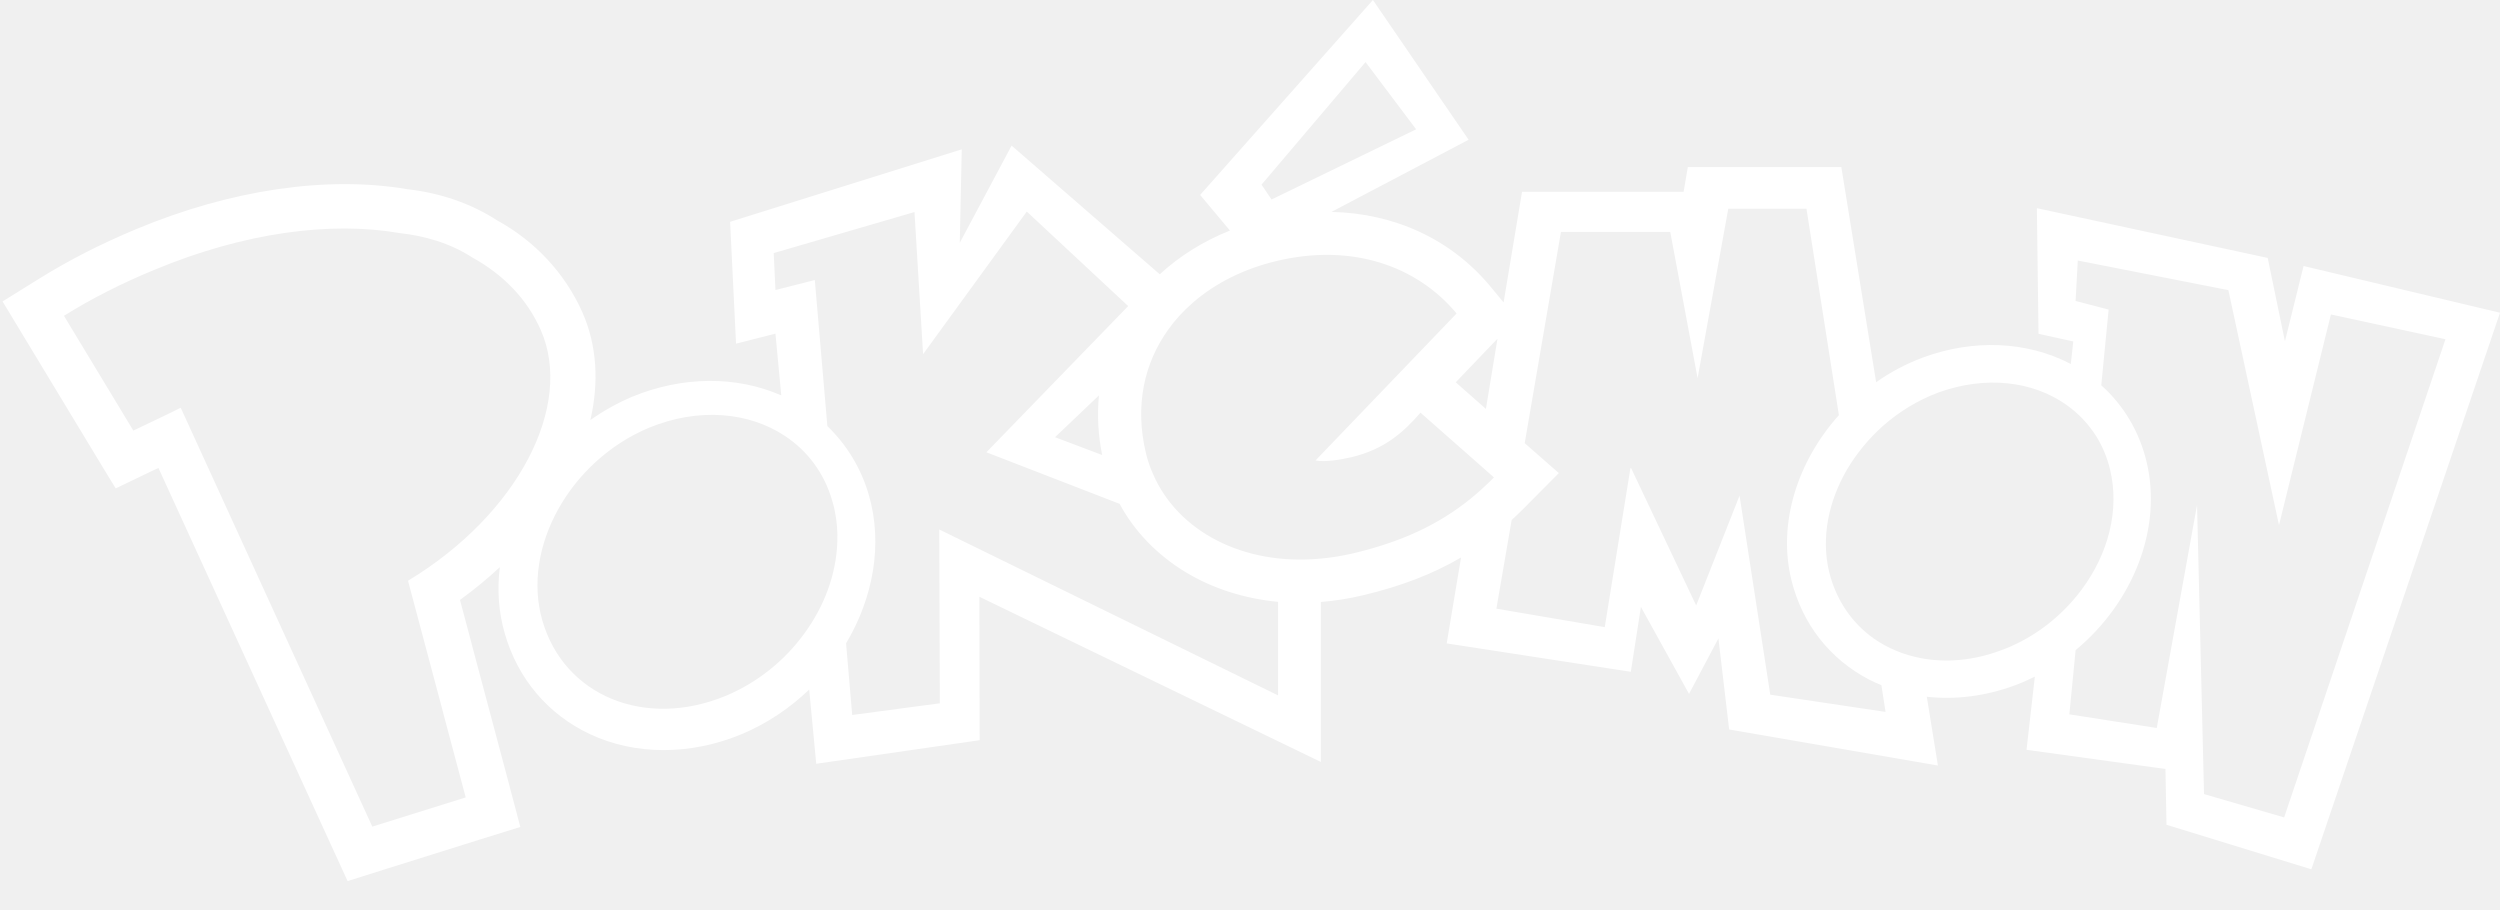
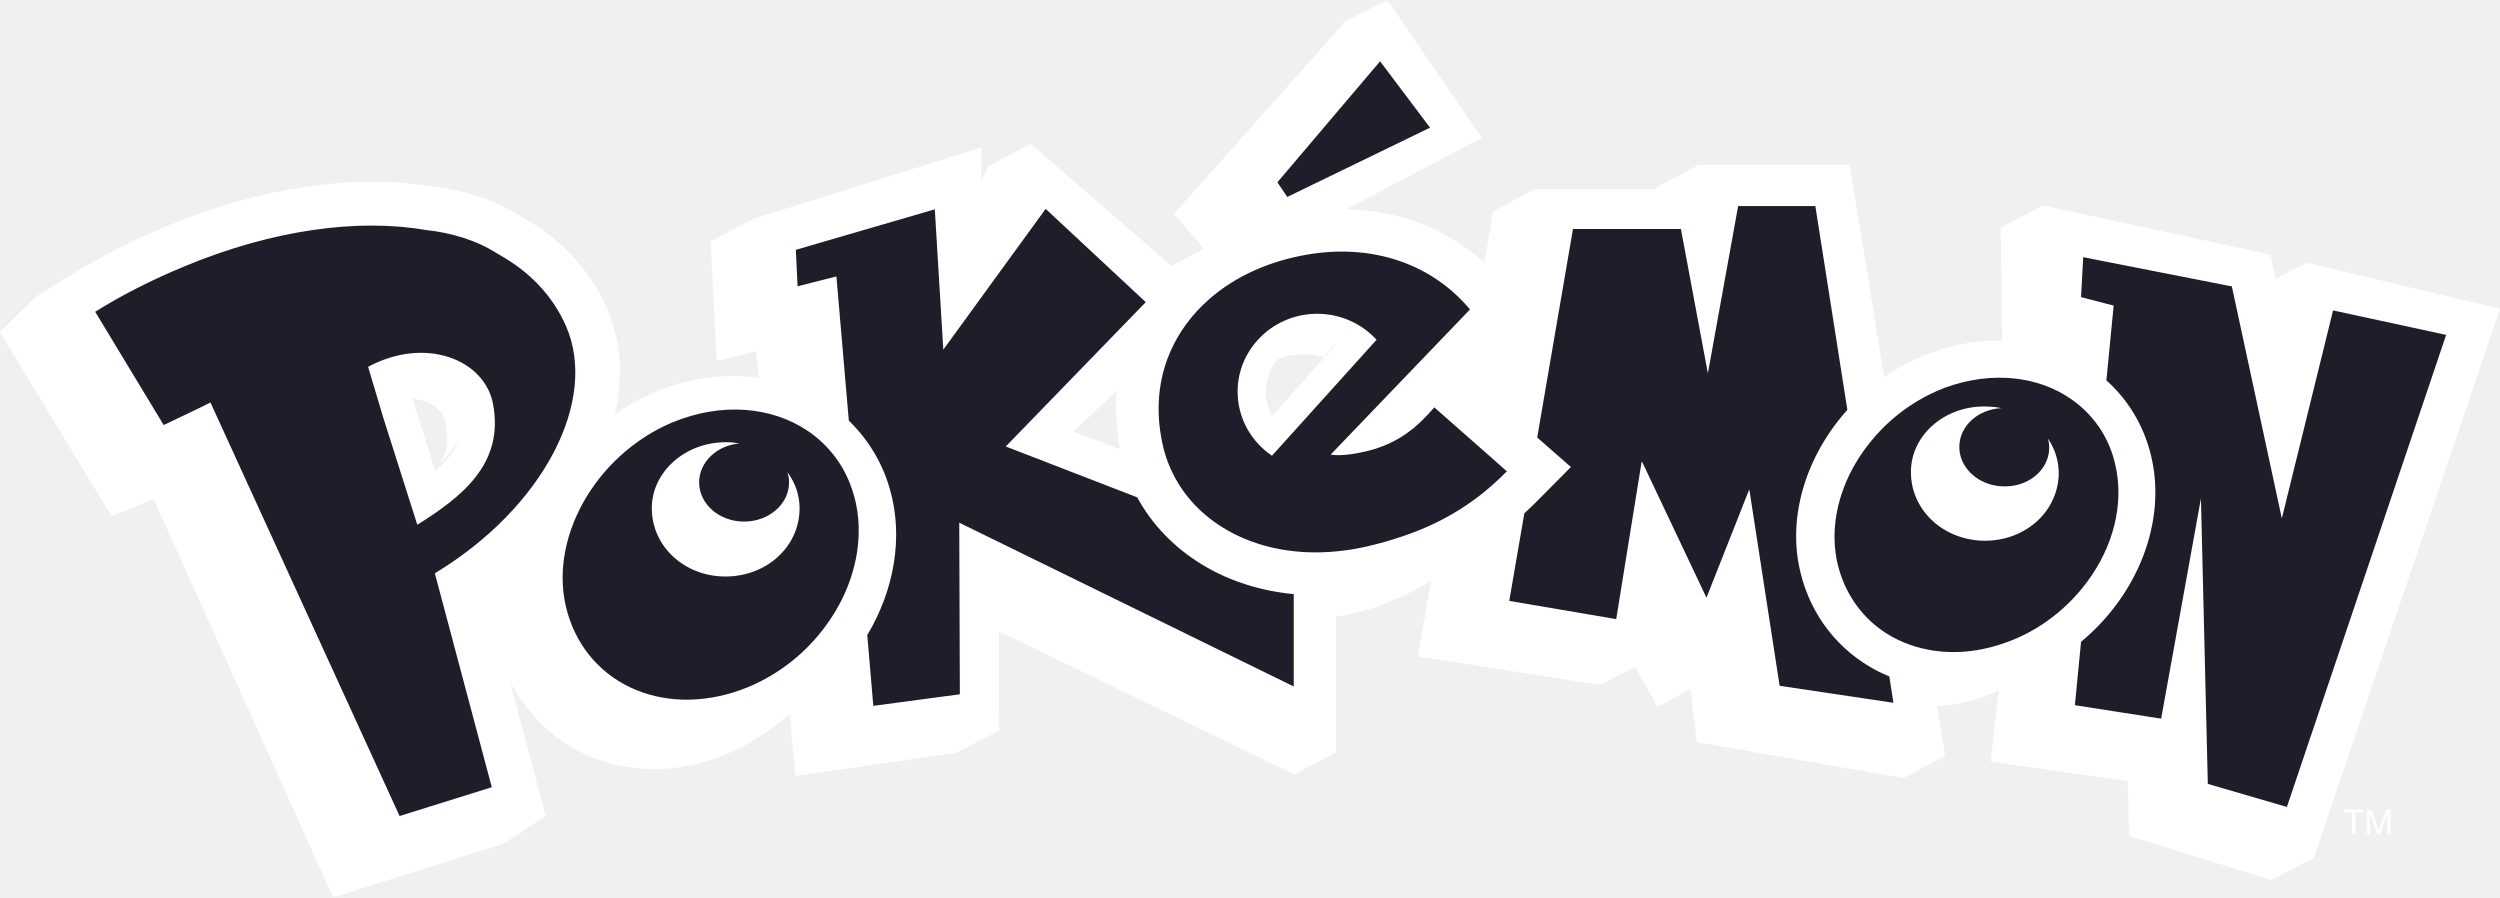
- <svg xmlns="http://www.w3.org/2000/svg" width="77" height="28" viewBox="0 0 77 28" fill="none">
-   <path d="M70.95 8.193L70.376 10.512L69.845 7.944L62.736 6.412L62.786 10.281L63.857 10.517L63.78 11.215C63.766 11.209 63.757 11.201 63.749 11.195C62.421 10.509 60.775 10.439 59.225 11.012C58.706 11.206 58.223 11.462 57.785 11.773L56.713 5.146H51.985L51.855 5.908H46.879L46.311 9.315L45.898 8.816C44.692 7.366 42.944 6.567 41.008 6.527L45.233 4.304L42.286 0L36.964 6.004L37.882 7.101C37.05 7.434 36.323 7.893 35.721 8.448L31.157 4.484L29.561 7.478L29.622 4.6L22.487 6.832L22.67 10.585L23.884 10.276L24.063 12.178C22.676 11.569 21.009 11.584 19.463 12.223C19.005 12.419 18.577 12.659 18.183 12.938C18.451 11.78 18.388 10.637 17.937 9.619C17.404 8.415 16.467 7.42 15.318 6.792C14.512 6.267 13.552 5.94 12.547 5.828C10.078 5.406 7.113 5.84 4.195 7.057C3.122 7.505 2.122 8.013 1.219 8.576L0.079 9.284L0.767 10.423L2.905 13.96C2.905 13.96 3.56 15.044 3.564 15.043L4.72 14.487L4.881 14.415L10.194 26.021L10.706 27.137L11.892 26.763L14.767 25.861L16.026 25.47L15.694 24.214L14.167 18.478C14.606 18.159 15.016 17.822 15.395 17.469C15.309 18.154 15.354 18.848 15.547 19.512C15.946 20.903 16.876 22.002 18.167 22.61C19.562 23.266 21.263 23.268 22.837 22.614C23.626 22.287 24.328 21.808 24.923 21.239L25.14 23.524L30.173 22.798L30.165 18.38L40.683 23.468V18.541C41.105 18.507 41.536 18.441 41.969 18.337C43.128 18.063 44.119 17.688 45 17.171L44.558 19.817L50.229 20.691L50.54 18.693L52.022 21.372L52.927 19.664L53.258 22.468L59.688 23.578L59.346 21.46C60.227 21.558 61.154 21.442 62.051 21.111C62.263 21.034 62.472 20.941 62.673 20.841L62.417 23.094L66.696 23.685L66.728 25.403L71.19 26.774L77 9.632L70.95 8.193ZM45.827 10.74L46.122 10.433L45.766 12.594L44.837 11.775L45.827 10.74ZM42.059 1.912L43.617 3.983L39.163 6.145L38.855 5.687L42.059 1.912ZM12.567 17.887L14.344 24.561L11.467 25.46L5.566 12.558C5.245 12.723 4.652 13 4.107 13.262L1.97 9.727C2.82 9.196 3.752 8.725 4.744 8.315C7.526 7.157 10.181 6.811 12.304 7.178C13.055 7.261 13.85 7.478 14.546 7.93C15.502 8.457 16.233 9.207 16.654 10.162C17.682 12.487 15.965 15.833 12.567 17.887ZM25.789 16.699C25.756 17.692 25.384 18.688 24.759 19.531C24.166 20.345 23.337 21.018 22.361 21.429C19.866 22.464 17.37 21.429 16.704 19.11C16.058 16.868 17.561 14.198 19.978 13.179C21.522 12.541 23.071 12.692 24.181 13.43C24.867 13.885 25.389 14.569 25.633 15.427C25.664 15.518 25.684 15.613 25.705 15.707C25.775 16.034 25.803 16.369 25.789 16.699ZM39.365 21.418L28.929 16.308L28.947 21.662L26.248 22.022L26.059 19.815C26.893 18.416 27.198 16.767 26.763 15.255C26.524 14.424 26.083 13.703 25.483 13.124L25.096 8.625L23.884 8.933L23.83 7.795L28.166 6.531L28.431 10.909L31.625 6.516L34.748 9.427L30.381 13.93L34.483 15.518C34.942 16.368 35.641 17.091 36.518 17.623C37.366 18.135 38.337 18.438 39.365 18.537L39.365 21.418ZM33.946 14.014L32.495 13.466L33.848 12.178C33.79 12.77 33.82 13.388 33.946 14.014ZM45.304 15.353C44.302 16.164 43.161 16.693 41.652 17.049C41.322 17.123 40.999 17.177 40.683 17.204C38.289 17.435 36.281 16.359 35.519 14.613C35.424 14.402 35.35 14.188 35.295 13.96C34.943 12.489 35.244 11.175 35.986 10.146C36.199 9.846 36.453 9.572 36.737 9.325C37.436 8.715 38.328 8.271 39.343 8.033C41.623 7.494 43.632 8.176 44.863 9.655L40.517 14.183C40.812 14.238 41.281 14.162 41.627 14.081C42.662 13.834 43.241 13.296 43.751 12.71L45.488 14.24L46.014 14.705C45.786 14.936 45.546 15.154 45.304 15.353ZM54.524 21.396L53.578 15.266L52.242 18.648L50.24 14.421H50.217L49.426 19.316L46.089 18.747L46.559 16.016C46.684 15.9 46.808 15.784 46.93 15.661L48.012 14.571L46.961 13.649L48.077 7.144H51.444L52.286 11.648L53.231 6.429H55.639L56.638 12.787C55.366 14.205 54.748 16.111 55.173 17.855C55.502 19.207 56.351 20.295 57.567 20.931C57.69 20.992 57.816 21.051 57.947 21.103L58.075 21.927L54.524 21.396ZM62.839 19.399C62.471 19.655 62.066 19.873 61.63 20.03C60.771 20.351 59.916 20.418 59.155 20.269C58.624 20.167 58.14 19.964 57.719 19.671C57.049 19.197 56.556 18.496 56.338 17.616C56.085 16.56 56.318 15.431 56.899 14.443C57.188 13.96 57.56 13.506 57.999 13.115C58.489 12.685 59.057 12.332 59.69 12.094C61.161 11.557 62.612 11.742 63.633 12.461C64.009 12.722 64.321 13.054 64.567 13.44C64.753 13.744 64.898 14.08 64.986 14.447C65.298 15.716 64.926 17.075 64.108 18.169C63.758 18.636 63.331 19.055 62.839 19.399ZM70.351 25.177L67.884 24.458L67.669 15.553L66.428 22.422L63.736 22.002L63.929 20.024C65.687 18.57 66.619 16.276 66.108 14.198C65.884 13.278 65.4 12.476 64.719 11.867L64.946 9.535L63.928 9.269L63.996 8.024L68.634 8.936L70.193 16.175L71.792 9.685L75.32 10.448L70.351 25.177Z" fill="white" />
+ <svg xmlns="http://www.w3.org/2000/svg" width="78" height="28" viewBox="0 0 78 28" fill="none">
+   <g clip-path="url(#clip0)">
+     <path d="M0 10.359L3.481 16.111L4.871 14.814L1.082 9.283L0 10.359Z" fill="white" />
+     <path d="M51.685 5.838L51.55 6.596L53.215 6.07L53.008 5.141L51.685 5.838Z" fill="white" />
+     <path d="M41.984 0.659L36.627 6.673L38.186 6.234L43.286 0L41.984 0.659Z" fill="white" />
+     <path d="M70.644 8.882L71.959 8.196L71.583 11.419L70.644 8.882Z" fill="white" />
+     <path d="M62.471 10.949L63.64 11.183L65.132 10.474L63.837 10.002L62.471 10.949Z" fill="white" />
+     <path d="M22.172 7.526L22.359 11.262L23.99 10.617L23.502 6.828L22.172 7.526Z" fill="white" />
+     <path d="M63.736 6.412L62.423 7.105L62.471 10.949L63.793 10.286L64.207 8.425L63.736 6.412Z" fill="white" />
+     <path d="M63.556 11.194L62.11 23.767L64.421 23.321L64.874 10.516L63.556 11.194Z" fill="white" />
+     <path d="M66.386 24.37L66.427 26.075L70.864 27.459L72.184 26.774L67.831 23.472L63.421 23.093L62.11 23.767L66.386 24.37Z" fill="white" />
+     <path d="M49.926 21.371L51.017 20.796L51.712 22.053L52.739 21.5L52.944 23.157L59.394 24.277L60.683 23.583L51.789 18.278L45.479 19.336L44.248 20.481L49.926 21.371Z" fill="white" />
+     <path d="M47.873 5.902L46.581 6.597L44.248 20.481L45.555 19.817L47.794 12.021L47.873 5.902Z" fill="white" />
+     <path d="M37.569 7.763L36.54 8.299L36.626 8.635L39.075 7.112L38.005 5.989L36.627 6.673L37.569 7.763Z" fill="white" />
+     <path d="M40.381 24.163L29.862 19.062L31.183 18.085L41.69 23.471L40.381 24.163Z" fill="white" />
+     <path d="M30.851 5.179L29.257 8.138L30.941 7.639L32.157 4.486L30.851 5.179Z" fill="white" />
+     <path d="M16.393 17.404L15.048 18.307C15.048 18.307 15.334 19.776 15.701 20.798C16.071 21.824 16.952 22.647 16.952 22.647C17.517 23.189 18.211 23.582 18.984 23.803C20.472 24.223 22.151 23.949 23.592 23.05C23.969 22.816 24.48 22.442 24.794 22.148C23.378 22.989 16.393 17.404 16.393 17.404Z" fill="white" />
+     <path d="M23.59 10.957L24.817 24.212L29.831 23.485L31.173 22.797L24.95 10.163L23.67 10.585L22.359 11.262L23.59 10.957Z" fill="white" />
+     <path d="M4.79 15.561L10.393 28L15.716 26.319L17.016 25.464L5.968 14.148L4.585 14.959L3.481 16.111L4.79 15.561Z" fill="white" />
+     <path d="M60.318 21.43L60.393 22.04C60.851 21.99 61.333 21.932 61.745 21.788C62.226 21.627 63.27 21.172 63.666 20.837C63.518 20.89 61.072 21.511 60.318 21.43Z" fill="white" />
+     <path d="M41.486 18.253L41.685 19.237C42.763 19.08 43.688 18.69 44.597 18.155C45.167 17.822 45.794 17.32 45.991 17.186C45.852 17.274 41.486 18.253 41.486 18.253Z" fill="white" />
+     <path d="M11.85 26.821L11.434 25.916L6.122 14.31L6.013 14.072L5.771 14.181L5.61 14.253L4.664 14.708C4.525 14.479 4.293 14.095 4.132 13.829L1.994 10.292L1.435 9.368L2.36 8.794C3.235 8.248 4.223 7.743 5.298 7.294C7.439 6.401 9.624 5.929 11.616 5.929C12.271 5.929 12.905 5.981 13.501 6.083C14.494 6.193 15.413 6.512 16.171 7.007C17.302 7.626 18.192 8.586 18.695 9.722C19.108 10.655 19.188 11.748 18.926 12.882L18.772 13.549L19.337 13.147C19.718 12.877 20.132 12.646 20.567 12.46C21.32 12.149 22.099 11.989 22.879 11.989C23.617 11.989 24.315 12.133 24.954 12.414L25.366 12.595L25.325 12.155L25.145 10.253L25.117 9.952L24.817 10.028L23.917 10.256L23.759 7.018L30.351 4.957L30.298 7.473L30.794 7.598L32.234 4.897L36.546 8.641L36.726 8.797L36.901 8.636C37.492 8.092 38.192 7.656 38.982 7.34L39.312 7.208L39.086 6.938L38.309 6.01L43.259 0.424L45.852 4.211L41.883 6.299L41.002 6.763L42.002 6.784C43.884 6.823 45.55 7.602 46.693 8.978L47.106 9.477L47.373 9.797L46.93 10.257L46.635 10.563L45.644 11.599L45.459 11.791L45.659 11.967L46.588 12.787L46.948 13.103L47.025 12.636L47.381 10.475L47.473 9.92L47.475 9.923L47.569 9.357L48.102 6.166H52.854H53.077L53.114 5.951L53.207 5.405H57.487L58.524 11.814L58.591 12.23L58.939 11.983C59.359 11.684 59.823 11.438 60.318 11.253C60.978 11.009 61.657 10.885 62.335 10.885C63.142 10.885 63.925 11.067 64.603 11.412C64.621 11.425 64.646 11.441 64.681 11.455L65.003 11.581L65.041 11.243L65.118 10.545L65.144 10.316L64.914 10.266L64.046 10.076L64.004 6.735L70.62 8.16L71.117 10.565L71.63 10.574L72.143 8.505L77.66 9.819L72.022 26.453L67.988 25.213L67.959 23.68L67.955 23.461L67.732 23.43L63.706 22.874L63.934 20.871L63.989 20.394L63.553 20.613C63.346 20.716 63.147 20.802 62.958 20.87C62.3 21.114 61.626 21.237 60.954 21.237C60.76 21.237 60.565 21.227 60.375 21.206L60.031 21.168L60.085 21.502L60.368 23.264L54.495 22.25L54.187 19.636L54.088 18.798L53.693 19.547L53.017 20.823L51.772 18.573L51.397 17.897L51.279 18.657L51.008 20.398L45.86 19.605L46.259 17.215L46.351 16.667L45.864 16.952C45.021 17.446 44.054 17.818 42.907 18.09C42.506 18.185 42.087 18.252 41.66 18.286L41.419 18.306V18.543V23.054L31.281 18.149L30.901 17.965L30.901 18.381L30.908 22.576L26.375 23.229L26.185 21.215L26.133 20.676L25.738 21.055C25.139 21.629 24.464 22.074 23.733 22.378C22.985 22.689 22.213 22.846 21.439 22.846C20.666 22.846 19.941 22.688 19.281 22.379C18.06 21.804 17.178 20.76 16.8 19.444C16.62 18.825 16.572 18.172 16.655 17.502L16.744 16.787L16.212 17.283C15.837 17.632 15.433 17.965 15.011 18.27L14.867 18.374L14.913 18.543L16.439 24.28L16.709 25.298L15.687 25.616L12.812 26.517L11.85 26.821ZM13.14 11.418C12.992 11.418 12.839 11.432 12.685 11.459L12.489 11.496L12.2 11.55L12.287 11.825L12.344 12.005L13.166 14.638L13.248 14.891L13.37 15.271L13.674 15.006L13.876 14.83C14.673 14.129 14.952 13.417 14.784 12.519C14.678 11.981 14.252 11.712 14.007 11.6C13.751 11.479 13.458 11.418 13.14 11.418ZM35.178 11.505L34.664 11.994L33.311 13.282L33.016 13.562L33.4 13.707L34.851 14.255L35.297 14.423L35.205 13.965C35.085 13.373 35.054 12.78 35.11 12.203L35.178 11.505ZM41.088 10.041C40.526 10.041 39.983 10.277 39.598 10.688C39.012 11.314 38.898 12.237 39.315 12.984L39.425 13.187L39.602 13.511L39.852 13.237L40.013 13.063L41.998 10.844L42.154 10.668L42.404 10.387L42.047 10.257L41.825 10.177C41.591 10.087 41.341 10.041 41.088 10.041Z" fill="#201D2A" />
+     <path d="M44.123 13.327C44.105 13.344 44.087 13.364 44.073 13.386C44.092 13.368 44.111 13.352 44.131 13.336L44.123 13.327Z" fill="white" />
+     <path d="M45.836 11.775L46.827 10.74L46.488 11.092L46.498 11.048L46.198 11.357L45.208 12.39L46.136 13.207L46.304 12.189L46.766 12.594L45.836 11.775Z" fill="white" />
+     <path d="M45.836 11.775L46.766 12.594L47.122 10.433L46.827 10.74L45.836 11.775Z" fill="white" />
+     <path d="M33.495 13.466L33.509 13.472L33.495 13.466Z" fill="white" />
+     <path d="M38.983 14.365C39.063 14.443 38.989 14.387 39.078 14.446L39.685 14.028C39.595 13.965 39.505 13.899 39.424 13.824C38.544 13.039 38.772 11.274 39.343 10.307C37.841 11.494 37.919 13.321 38.983 14.365Z" fill="#201D2A" />
+     <path d="M46.304 15.353C45.302 16.164 44.16 16.693 42.652 17.049C42.322 17.123 41.999 17.177 41.683 17.204C39.289 17.435 37.281 16.359 36.519 14.613C36.424 14.402 36.35 14.188 36.295 13.96C35.943 12.489 36.244 11.176 36.986 10.146C37.059 10.046 37.136 9.951 37.217 9.854C37.179 9.885 37.141 9.913 37.109 9.942C36.824 10.191 36.572 10.463 36.357 10.761C35.614 11.79 35.313 13.105 35.669 14.573C35.723 14.801 35.795 15.018 35.888 15.225C36.651 16.974 38.66 18.05 41.052 17.821C41.371 17.791 41.693 17.739 42.023 17.662C43.533 17.305 44.673 16.778 45.675 15.967C45.92 15.77 46.156 15.556 46.384 15.321L46.363 15.301C46.34 15.32 46.323 15.337 46.304 15.353Z" fill="#201D2A" />
+     <path d="M29.432 10.909L32.106 7.229L31.998 7.131L29.417 10.68L29.432 10.909Z" fill="#201D2A" />
+     <path d="M47.122 10.433L46.766 12.594L46.304 12.189L46.136 13.207L45.208 12.39L46.198 11.357L46.498 11.048L46.488 11.092L46.827 10.74L47.122 10.433Z" fill="#201D2A" />
+     <path d="M43.816 4.372L44.753 3.979L43.041 1.828L42.48 2.595L43.816 4.372Z" fill="#201D2A" />
+     <path d="M17.884 9.701C13.561 4.545 5.771 7.316 2.971 9.728L3.08 9.913C3.724 9.552 4.403 9.225 5.117 8.931C7.898 7.768 10.549 7.427 12.675 7.792C13.427 7.876 14.223 8.094 14.915 8.548C15.874 9.074 16.601 9.822 17.026 10.78C17.78 12.477 17.116 14.734 15.34 16.624C17.567 14.623 19.091 12.708 17.884 9.701Z" fill="#201D2A" />
+     <path d="M26.704 15.707C26.684 15.614 26.664 15.519 26.633 15.428C26.39 14.57 25.866 13.886 25.181 13.431C24.071 12.693 22.522 12.541 20.978 13.179C20.166 13.523 19.459 14.052 18.901 14.684C19.33 14.322 19.821 14.021 20.351 13.797C21.891 13.157 23.441 13.308 24.554 14.045C25.24 14.501 25.759 15.185 26.007 16.041C26.035 16.133 26.056 16.229 26.078 16.326C26.143 16.652 26.174 16.981 26.162 17.319C26.129 18.305 25.756 19.299 25.134 20.147C25.034 20.282 24.929 20.407 24.82 20.531C25.173 20.232 25.489 19.901 25.759 19.531C26.383 18.688 26.756 17.692 26.789 16.7C26.803 16.369 26.775 16.034 26.704 15.707Z" fill="#201D2A" />
+     <path d="M22.448 14.449C22.441 14.459 23.075 13.835 23.067 13.835C22.275 13.805 21.94 14.537 21.913 14.594C22.076 14.517 22.255 14.467 22.448 14.449Z" fill="#201D2A" />
+     <path d="M23.94 15.343C23.972 15.448 23.988 15.553 23.988 15.667C23.988 15.829 23.952 15.984 23.885 16.127C24.012 16.062 24.928 15.627 24.573 14.705C24.592 14.734 23.917 15.34 23.94 15.343Z" fill="#201D2A" />
+     <path d="M20.336 15.856C20.336 15.477 20.999 14.557 21.206 14.25C20.159 14.902 19.707 15.781 19.707 16.474C19.707 17.661 20.773 18.616 22.047 18.616C22.65 18.616 23.753 18.304 24.475 17.16C24.097 17.404 23.135 17.987 22.631 17.987C21.357 17.987 20.336 17.049 20.336 15.856Z" fill="#201D2A" />
+     <path d="M29.301 16.942L29.317 21.747L30.096 21.79L29.942 16.314L29.301 16.942Z" fill="#201D2A" />
+     <path d="M24.83 7.796L24.846 8.222L28.537 7.146L28.811 11.748L29.427 10.903L29.295 6.285L24.83 7.796Z" fill="#201D2A" />
+     <path d="M35.989 9.443L32.522 6.328L32.106 7.229L35.158 10.036L35.989 9.443Z" fill="#201D2A" />
+     <path d="M35.462 15.249L31.391 13.931L30.798 14.544L34.853 16.133C35.313 16.982 36.01 17.708 36.888 18.24C37.737 18.748 38.708 19.053 39.736 19.149V21.11L40.365 21.418L40.564 18.472L35.462 15.249Z" fill="#201D2A" />
+     <path d="M41.999 14.694C42.999 14.459 43.575 13.948 44.072 13.386C43.699 13.685 41.832 14.084 41.518 14.188L40.903 14.829C41.184 14.853 41.654 14.779 41.999 14.694Z" fill="#201D2A" />
+     <path d="M40.181 7.918C38.337 8.154 37.376 9.669 37.217 9.854C37.898 9.291 38.752 8.873 39.712 8.65C41.994 8.11 44.005 8.791 45.248 10.296L46.018 9.658C44.786 8.179 42.461 7.38 40.181 7.918Z" fill="#201D2A" />
+     <path d="M46.364 15.301C46.586 15.118 46.981 14.933 47.191 14.717L44.723 12.558C44.534 12.779 44.362 13.144 44.132 13.336L46.364 15.301Z" fill="#201D2A" />
+     <path d="M59.032 21.087C56.442 19.003 56.597 14.535 57.868 13.117L56.727 6.114L54.231 6.429L54.12 7.046H56.008L57.008 13.4C55.736 14.823 55.121 16.728 55.546 18.472C55.876 19.82 56.721 20.911 57.939 21.542C58.061 21.608 58.188 21.665 58.317 21.719L58.333 21.812L59.076 21.927C59.076 21.927 59.153 21.148 59.032 21.087Z" fill="#201D2A" />
+     <path d="M49.078 7.145L48.97 7.762H51.817L52.655 12.262L53.287 11.637L52.623 6.887L49.078 7.145Z" fill="#201D2A" />
+     <path d="M53.951 15.881L53.032 18.205L53.259 18.809L54.574 15.27L53.951 15.881Z" fill="#201D2A" />
+     <path d="M51.221 14.417L50.589 15.035L49.91 19.233L50.56 19.476L51.221 14.417Z" fill="#201D2A" />
+     <path d="M64.006 13.076C64.378 13.336 64.696 13.666 64.935 14.058C65.124 14.358 65.267 14.695 65.358 15.065C65.668 16.326 65.297 17.691 64.478 18.786C64.395 18.897 64.304 19.004 64.218 19.11C64.55 18.83 68.594 15.91 64.643 12.076C60.298 10.674 58.654 13.449 58.5 13.624C58.959 13.243 59.489 12.927 60.063 12.712C61.533 12.167 62.98 12.356 64.006 13.076Z" fill="#201D2A" />
+     <path d="M61.816 13.352C61.828 13.379 62.439 12.729 62.452 12.729C61.679 12.76 61.307 13.125 61.345 13.294C61.299 13.359 61.261 13.424 61.232 13.496C61.397 13.415 61.702 13.353 61.816 13.352Z" fill="#201D2A" />
+     <path d="M63.269 14.304C63.297 14.405 63.31 14.511 63.308 14.626C63.301 14.772 63.262 14.906 63.205 15.031C63.323 14.979 64.26 14.694 63.902 13.685C63.911 13.713 63.259 14.304 63.269 14.304Z" fill="#201D2A" />
+     <path d="M61.217 17.509C62.091 17.545 63.058 17.019 63.752 16.09C61.972 16.447 60.101 13.546 60.289 13.262C59.617 13.739 59.021 14.66 58.994 15.303C58.948 16.496 59.94 17.459 61.217 17.509Z" fill="#201D2A" />
+     <path d="M70.969 25.067L71.386 25.34L76.477 10.383L72.667 9.521L72.619 10.397L75.692 11.065L70.969 25.067Z" fill="#201D2A" />
+     <path d="M64.923 7.918L64.956 8.753L69.007 9.55L70.567 16.791L71.198 16.168L69.712 8.852L64.923 7.918Z" fill="#201D2A" />
+     <path d="M68.04 16.169L66.925 22.344L67.567 22.548L68.674 15.561L68.04 16.169Z" fill="#201D2A" />
+     <path d="M15.47 24.61L13.575 17.885L12.882 18.36L14.638 24.803L15.47 24.61Z" fill="#201D2A" />
+     <path d="M14.978 14.497C14.541 14.951 13.572 15.833 13.02 16.181L12.685 15.128L11.951 12.818L11.485 11.254L11.029 11.826L11.494 13.392L12.228 15.7L12.562 16.757C13.318 16.28 14.417 15.386 14.978 14.497Z" fill="#201D2A" />
+     <path d="M41.826 10.521C41.228 10.296 40.381 10.363 39.924 10.853C39.818 10.967 39.611 11.257 39.545 11.386C39.988 11.042 40.776 10.967 41.293 11.15L41.826 10.521Z" fill="white" />
+     <path d="M14.431 12.608C14.364 12.262 14.018 11.987 13.849 11.911C13.546 11.768 13.021 11.745 12.637 11.814C12.706 12.046 12.785 12.32 12.819 12.432C12.974 12.453 13.23 12.498 13.364 12.558C13.532 12.637 13.826 12.824 13.894 13.172C13.986 13.637 13.962 14.071 13.764 14.423C14.306 13.902 14.569 13.336 14.431 12.608Z" fill="white" />
+     <path d="M15.381 12.598C15.121 11.231 13.295 10.477 11.485 11.444L11.951 13.008L12.685 15.32L13.02 16.373C14.378 15.518 15.743 14.491 15.381 12.598ZM13.583 14.7C13.385 14.068 12.951 12.704 12.951 12.704C12.954 12.711 12.866 12.413 12.762 12.071C13.146 12.004 13.515 12.031 13.818 12.174C13.988 12.253 14.286 12.438 14.351 12.787C14.501 13.573 14.231 14.135 13.583 14.7Z" fill="white" />
+     <path d="M42.774 10.429C41.762 9.52 40.189 9.591 39.266 10.581C38.337 11.569 38.41 13.109 39.424 14.014C39.506 14.092 39.595 14.156 39.685 14.219L42.949 10.6C42.892 10.541 42.834 10.482 42.774 10.429ZM39.692 12.975C39.372 12.401 39.437 11.672 39.914 11.162C40.373 10.672 41.077 10.533 41.676 10.759L39.692 12.975Z" fill="white" />
+     <path d="M47.135 10.032L45.328 11.737L47.045 13.246L47.135 10.032Z" fill="white" />
+     <path d="M63.897 13.685C63.925 13.792 63.939 13.899 63.935 14.012C63.905 14.688 63.256 15.21 62.482 15.174C61.709 15.148 61.101 14.573 61.132 13.899C61.158 13.267 61.733 12.767 62.444 12.735C62.309 12.705 62.168 12.689 62.021 12.684C60.726 12.629 59.668 13.527 59.623 14.645C59.573 15.84 60.552 16.814 61.826 16.869C63.123 16.919 64.18 16.018 64.232 14.829C64.247 14.416 64.123 14.021 63.897 13.685Z" fill="white" />
+     <path d="M24.619 15.05C24.619 15.729 23.988 16.273 23.216 16.273C22.441 16.273 21.813 15.729 21.813 15.05C21.813 14.417 22.366 13.895 23.074 13.835C22.939 13.811 22.797 13.797 22.651 13.797C21.357 13.797 20.336 14.737 20.336 15.856C20.336 17.05 21.357 17.987 22.631 17.987C23.926 17.987 24.947 17.05 24.947 15.856C24.947 15.443 24.807 15.053 24.567 14.732C24.599 14.829 24.619 14.936 24.619 15.05Z" fill="white" />
+     <path d="M71.95 8.193L71.375 10.512L70.845 7.944L63.736 6.412L63.785 10.281L64.857 10.517L64.779 11.215C64.766 11.209 64.757 11.201 64.749 11.195C63.421 10.509 61.775 10.439 60.225 11.012C59.706 11.206 59.223 11.462 58.785 11.773L57.713 5.146H52.985L52.855 5.908H47.879L47.311 9.315L46.898 8.816C45.692 7.366 43.944 6.567 42.008 6.527L46.233 4.304L43.286 0L37.964 6.004L38.882 7.101C38.05 7.434 37.323 7.893 36.721 8.448L32.157 4.484L30.561 7.478L30.622 4.6L23.487 6.832L23.67 10.585L24.884 10.276L25.063 12.178C23.676 11.569 22.009 11.584 20.463 12.223C20.004 12.419 19.577 12.659 19.183 12.938C19.451 11.78 19.388 10.637 18.937 9.619C18.404 8.415 17.467 7.42 16.318 6.792C15.512 6.267 14.552 5.94 13.547 5.828C11.078 5.406 8.113 5.84 5.195 7.057C4.122 7.505 3.122 8.013 2.219 8.576L1.078 9.284L1.767 10.423L3.905 13.96C3.905 13.96 4.56 15.044 4.564 15.043L5.72 14.487L5.881 14.415L11.194 26.021L11.706 27.137L12.892 26.763L15.767 25.861L17.026 25.47L16.694 24.214L15.167 18.478C15.606 18.159 16.016 17.822 16.395 17.469C16.309 18.154 16.354 18.848 16.547 19.512C16.946 20.903 17.876 22.002 19.167 22.61C20.562 23.266 22.263 23.268 23.837 22.614C24.626 22.287 25.328 21.808 25.923 21.239L26.14 23.524L31.173 22.798L31.165 18.38L41.683 23.468V18.541C42.105 18.507 42.536 18.441 42.969 18.337C44.128 18.063 45.119 17.688 46 17.171L45.558 19.817L51.229 20.691L51.54 18.693L53.022 21.372L53.927 19.664L54.258 22.468L60.688 23.578L60.346 21.46C61.227 21.558 62.154 21.442 63.051 21.111C63.263 21.034 63.472 20.941 63.673 20.841L63.417 23.094L67.696 23.685L67.728 25.403L72.19 26.774L78 9.632L71.95 8.193ZM46.827 10.74L47.122 10.433L46.766 12.594L45.837 11.775L46.827 10.74ZM43.059 1.912L44.617 3.983L40.163 6.145L39.855 5.687L43.059 1.912ZM13.567 17.887L15.344 24.561L12.467 25.46L6.566 12.558C6.245 12.723 5.652 13 5.107 13.262L2.97 9.727C3.82 9.196 4.752 8.725 5.744 8.315C8.526 7.157 11.181 6.811 13.304 7.178C14.055 7.261 14.85 7.478 15.546 7.93C16.502 8.457 17.233 9.207 17.654 10.162C18.682 12.487 16.965 15.833 13.567 17.887ZM26.789 16.699C26.756 17.692 26.384 18.688 25.759 19.531C25.166 20.345 24.337 21.018 23.361 21.429C20.866 22.464 18.37 21.429 17.704 19.11C17.058 16.868 18.561 14.198 20.978 13.179C22.522 12.541 24.071 12.692 25.181 13.43C25.866 13.885 26.389 14.569 26.633 15.427C26.664 15.518 26.684 15.613 26.705 15.707C26.775 16.034 26.803 16.369 26.789 16.699ZM40.365 21.418L29.929 16.308L29.947 21.662L27.247 22.022L27.059 19.815C27.893 18.416 28.198 16.767 27.763 15.255C27.524 14.424 27.083 13.703 26.483 13.124L26.096 8.625L24.884 8.933L24.83 7.795L29.166 6.531L29.431 10.909L32.625 6.516L35.748 9.427L31.381 13.93L35.483 15.518C35.942 16.368 36.641 17.091 37.518 17.623C38.366 18.135 39.337 18.438 40.365 18.537L40.365 21.418ZM34.946 14.014L33.495 13.466L34.848 12.178C34.79 12.77 34.82 13.388 34.946 14.014ZM46.304 15.353C45.302 16.164 44.161 16.693 42.652 17.049C42.322 17.123 41.999 17.177 41.683 17.204C39.289 17.435 37.281 16.359 36.519 14.613C36.424 14.402 36.35 14.188 36.295 13.96C35.943 12.489 36.244 11.175 36.986 10.146C37.199 9.846 37.453 9.572 37.737 9.325C38.436 8.715 39.328 8.271 40.343 8.033C42.623 7.494 44.632 8.176 45.863 9.655L41.517 14.183C41.812 14.238 42.281 14.162 42.626 14.081C43.661 13.834 44.241 13.296 44.751 12.71L46.488 14.24L47.014 14.705C46.786 14.936 46.546 15.154 46.304 15.353ZM55.524 21.396L54.578 15.266L53.242 18.648L51.24 14.421H51.217L50.426 19.316L47.089 18.747L47.559 16.016C47.684 15.9 47.808 15.784 47.93 15.661L49.012 14.571L47.961 13.649L49.077 7.144H52.444L53.286 11.648L54.23 6.429H56.639L57.638 12.787C56.366 14.205 55.748 16.111 56.173 17.855C56.502 19.207 57.351 20.295 58.567 20.931C58.69 20.992 58.816 21.051 58.947 21.103L59.075 21.927L55.524 21.396ZM63.839 19.399C63.471 19.655 63.066 19.873 62.63 20.03C61.771 20.351 60.916 20.418 60.155 20.269C59.624 20.167 59.14 19.964 58.719 19.671C58.049 19.197 57.556 18.496 57.338 17.616C57.085 16.56 57.318 15.431 57.899 14.443C58.188 13.96 58.56 13.506 58.999 13.115C59.489 12.685 60.057 12.332 60.69 12.094C62.161 11.557 63.612 11.742 64.633 12.461C65.009 12.722 65.321 13.054 65.567 13.44C65.753 13.744 65.898 14.08 65.985 14.447C66.298 15.716 65.926 17.075 65.108 18.169C64.758 18.636 64.331 19.055 63.839 19.399ZM71.351 25.177L68.884 24.458L68.669 15.553L67.428 22.422L64.736 22.002L64.929 20.024C66.687 18.57 67.619 16.276 67.108 14.198C66.884 13.278 66.4 12.476 65.719 11.867L65.946 9.535L64.928 9.269L64.996 8.024L69.634 8.936L71.193 16.175L72.792 9.685L76.32 10.448L71.351 25.177Z" fill="white" />
+     <path d="M73.379 26.021V25.349H73.122V25.259H73.74V25.349H73.482V26.021H73.379Z" fill="white" />
+     <path d="M73.843 26.021V25.259H73.998L74.182 25.799C74.199 25.849 74.211 25.887 74.219 25.911C74.228 25.884 74.242 25.843 74.261 25.789L74.447 25.259H74.586V26.021H74.486V25.383L74.26 26.021H74.167L73.942 25.372V26.021H73.843Z" fill="white" />
+   </g>
+   <defs>
+     <clipPath id="clip0">
+       <rect width="78" height="28" fill="white" />
+     </clipPath>
+   </defs>
</svg>
